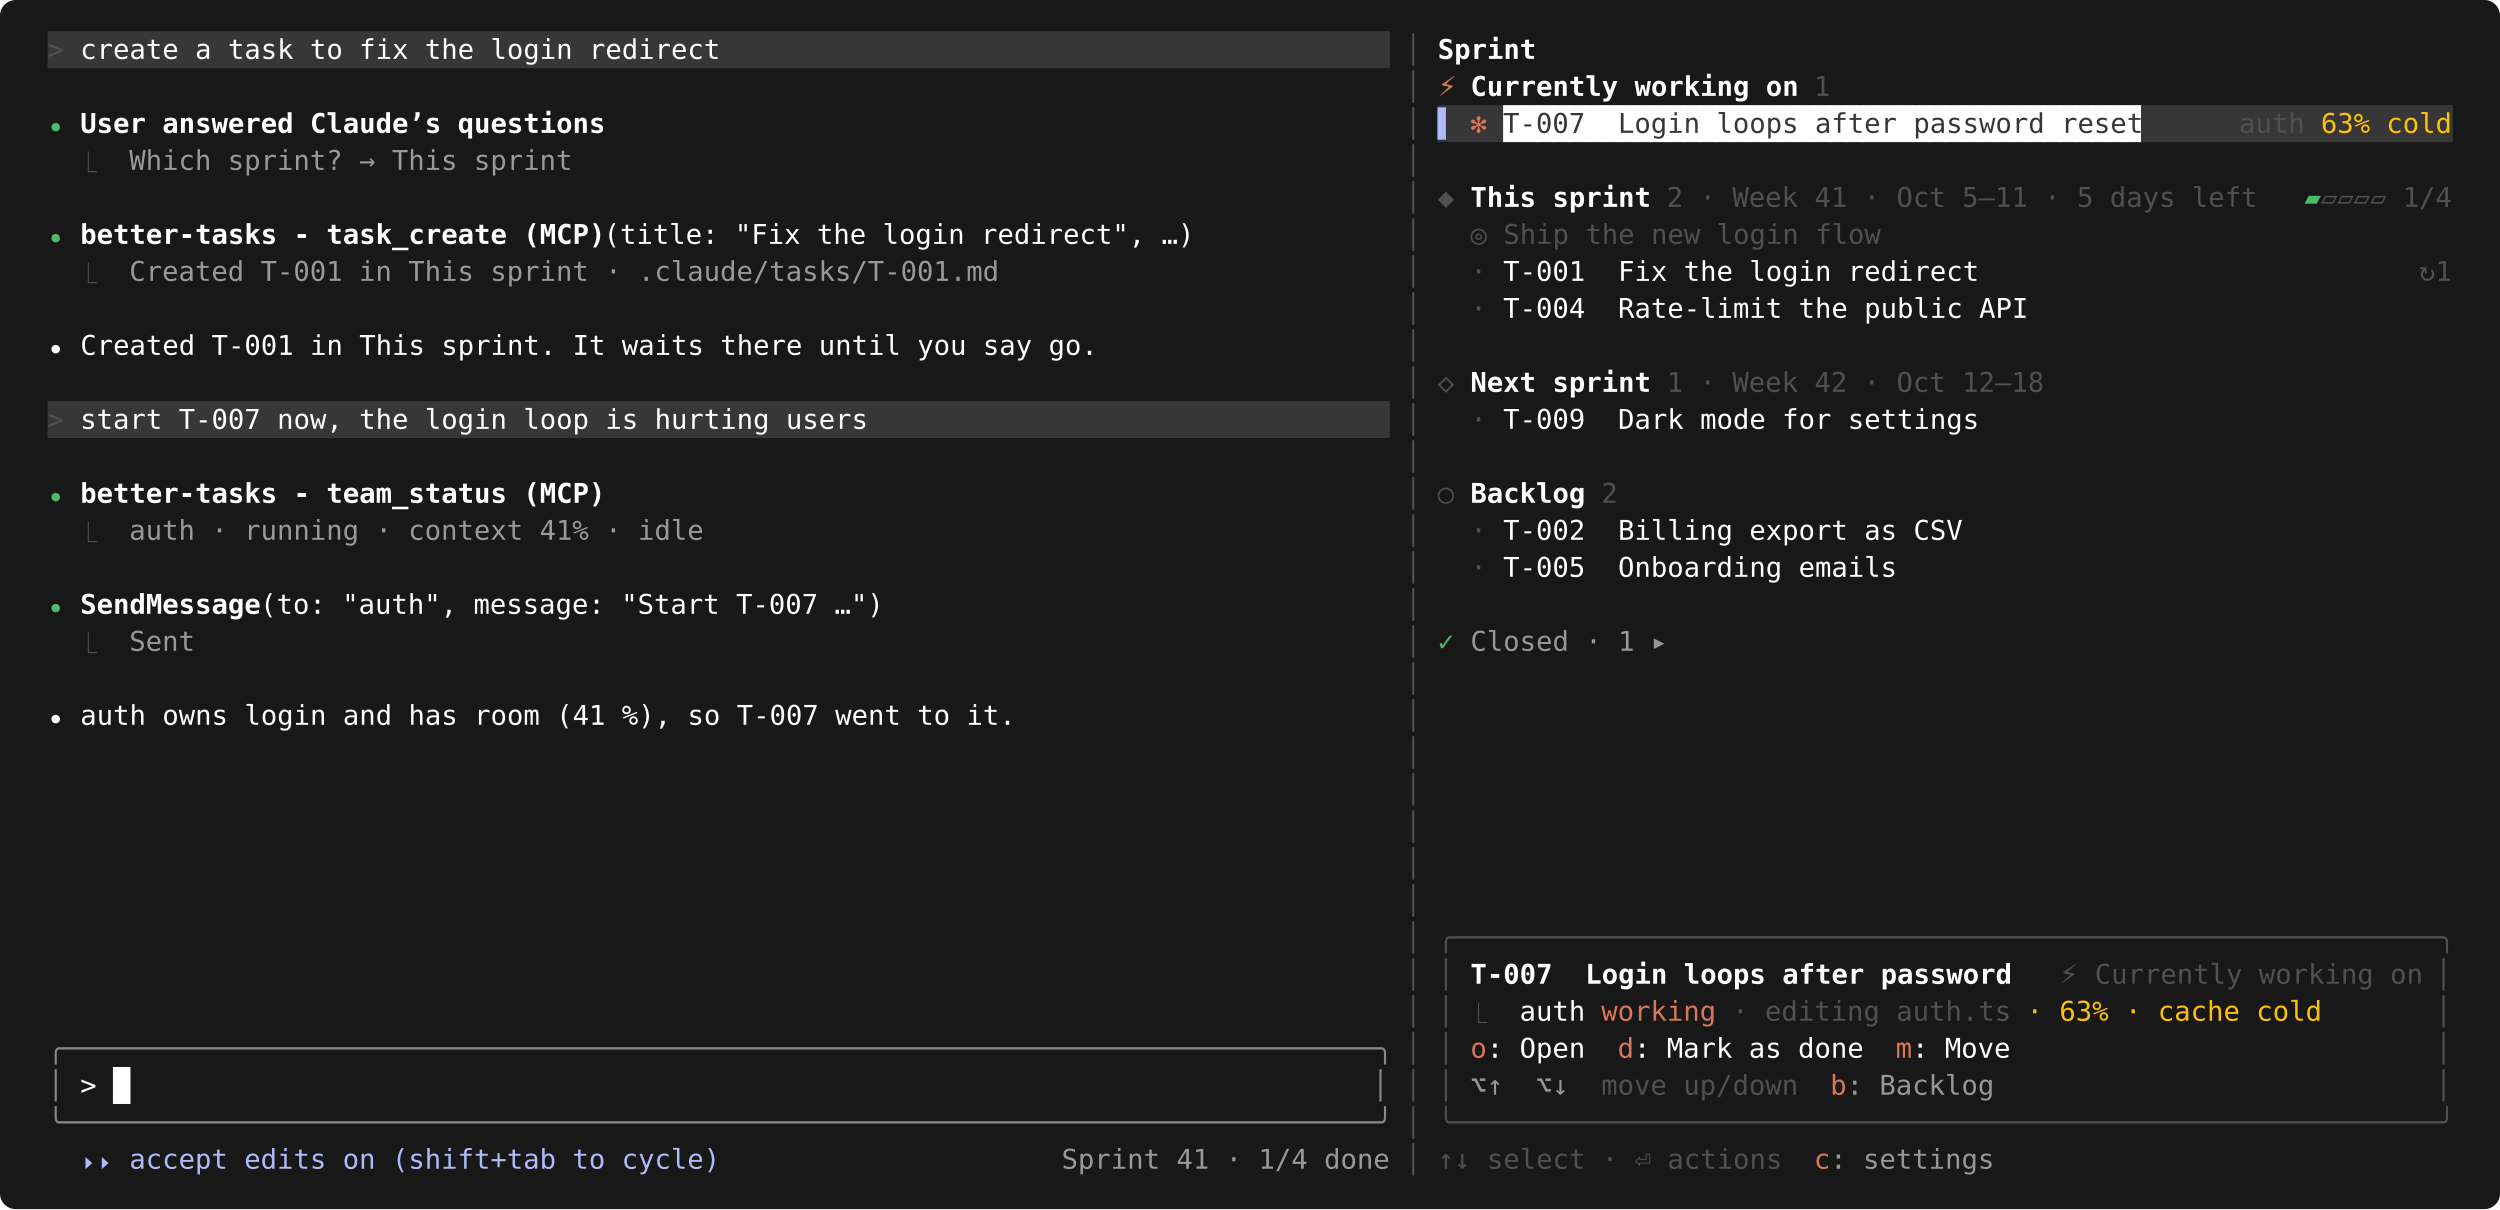
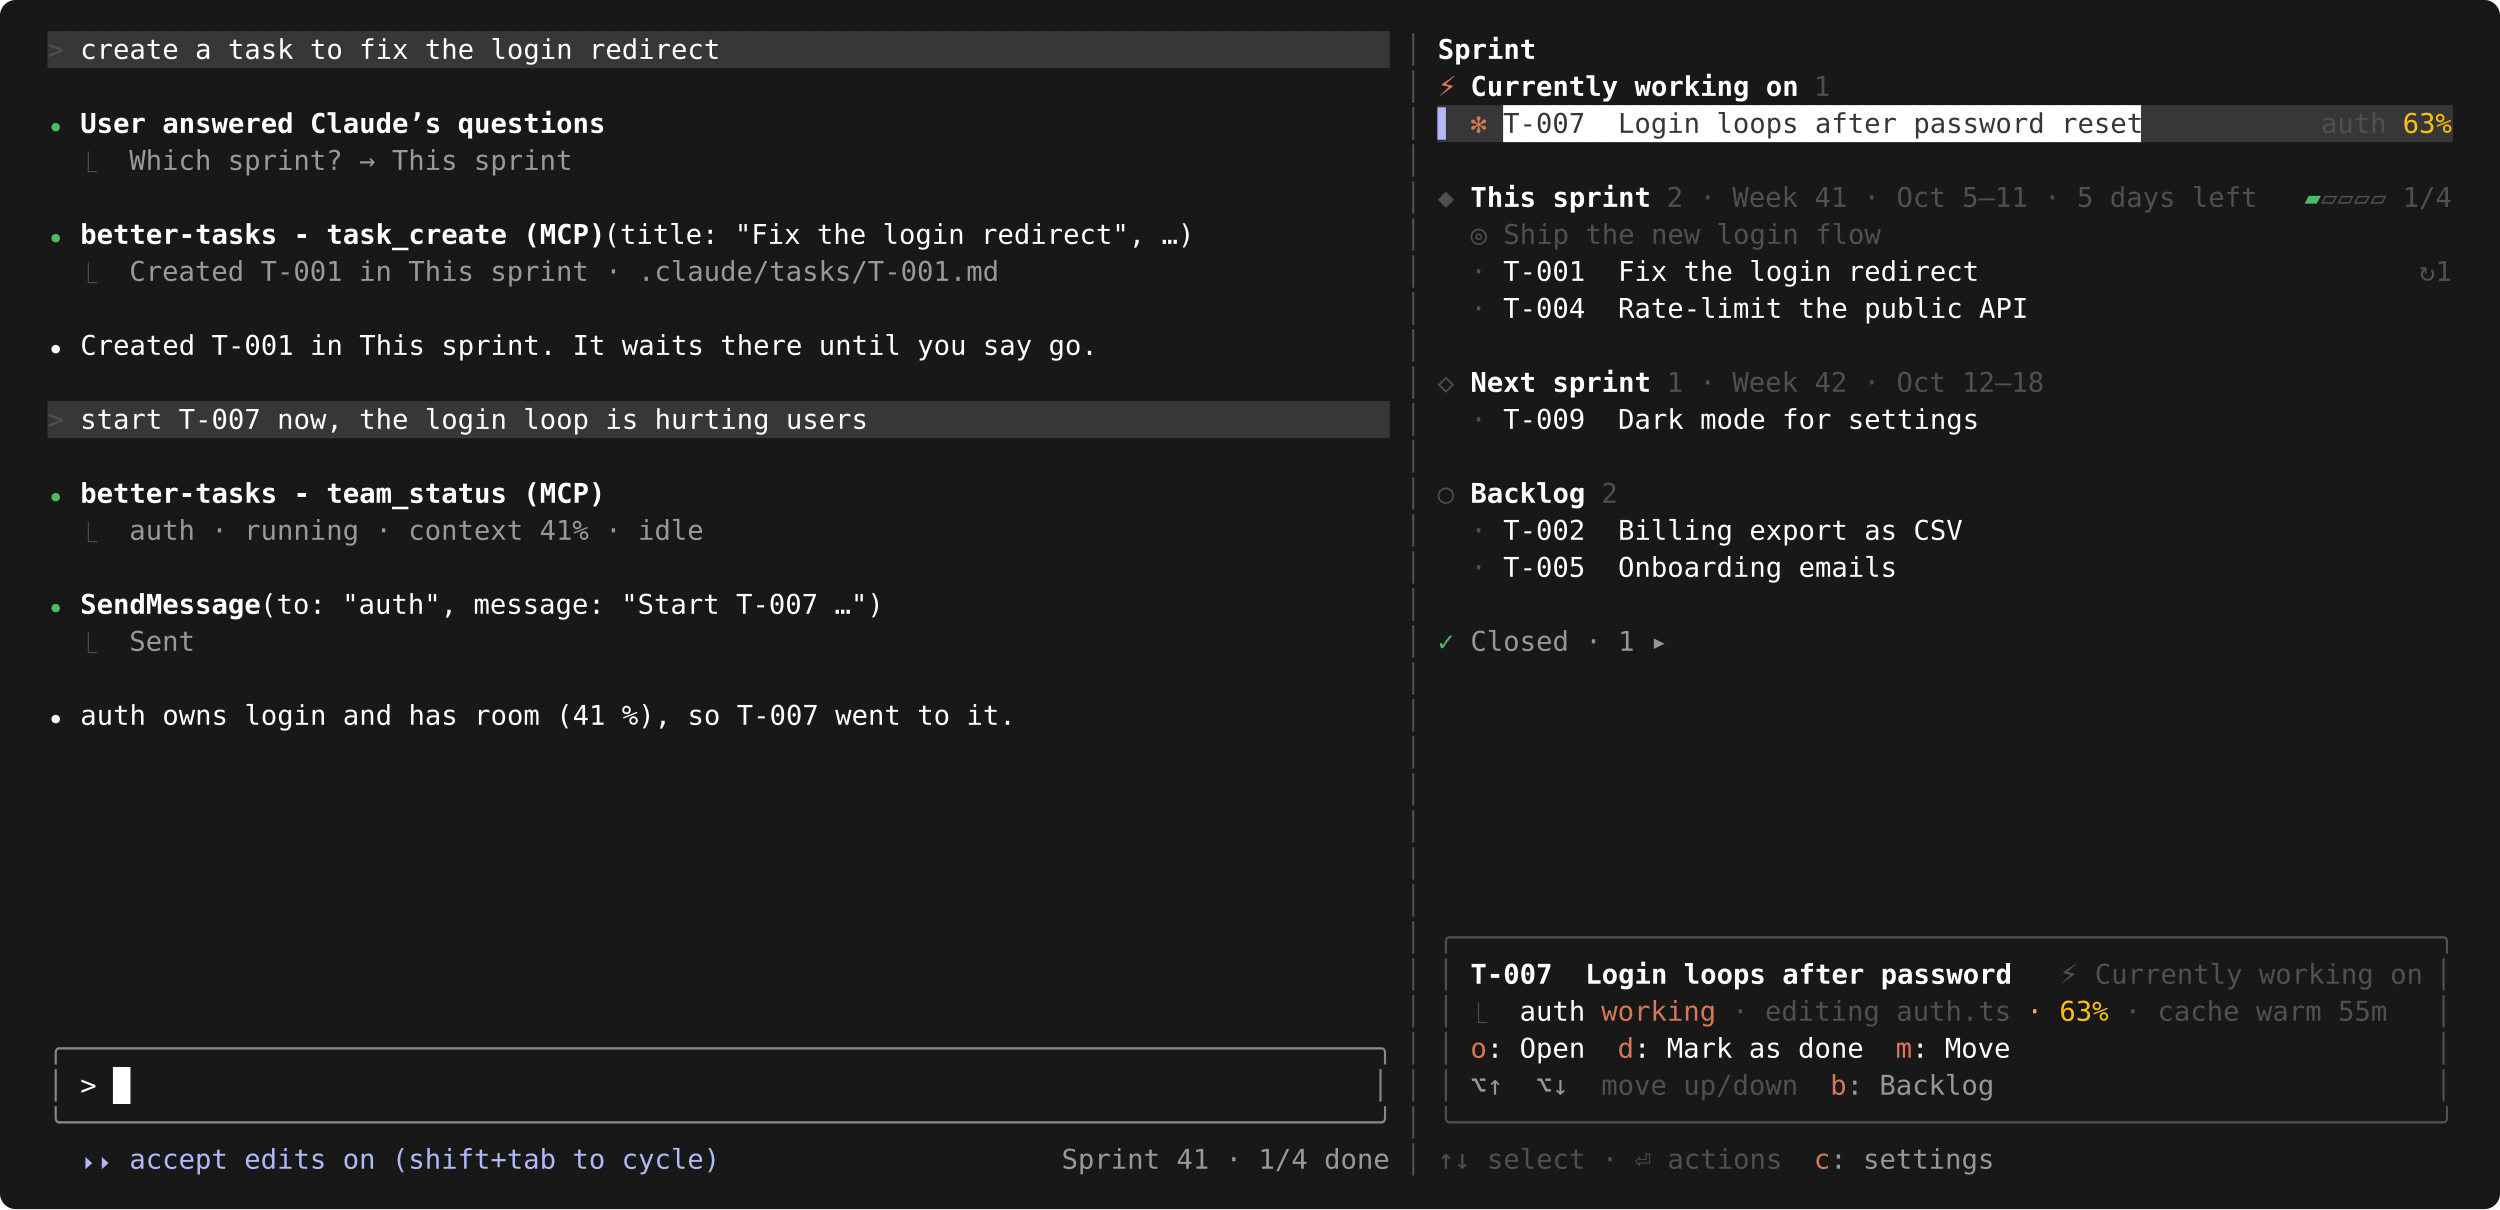
<svg xmlns="http://www.w3.org/2000/svg" width="1284" height="621" viewBox="0 0 1284 621" font-family="JetBrains Mono, SF Mono, Menlo, Consolas, monospace" font-size="14">
  <rect width="100%" height="100%" rx="8" fill="rgb(24,24,24)" />
  <rect x="24.4" y="16" width="9" height="19" fill="rgb(55,55,55)" />
  <rect x="32.8" y="16" width="9" height="19" fill="rgb(55,55,55)" />
  <rect x="41.2" y="16" width="9" height="19" fill="rgb(55,55,55)" />
  <rect x="49.6" y="16" width="9" height="19" fill="rgb(55,55,55)" />
  <rect x="58.0" y="16" width="9" height="19" fill="rgb(55,55,55)" />
  <rect x="66.4" y="16" width="9" height="19" fill="rgb(55,55,55)" />
  <rect x="74.8" y="16" width="9" height="19" fill="rgb(55,55,55)" />
  <rect x="83.2" y="16" width="9" height="19" fill="rgb(55,55,55)" />
  <rect x="91.6" y="16" width="9" height="19" fill="rgb(55,55,55)" />
  <rect x="100.0" y="16" width="9" height="19" fill="rgb(55,55,55)" />
  <rect x="108.4" y="16" width="9" height="19" fill="rgb(55,55,55)" />
  <rect x="116.8" y="16" width="9" height="19" fill="rgb(55,55,55)" />
  <rect x="125.2" y="16" width="9" height="19" fill="rgb(55,55,55)" />
  <rect x="133.6" y="16" width="9" height="19" fill="rgb(55,55,55)" />
  <rect x="142.0" y="16" width="9" height="19" fill="rgb(55,55,55)" />
  <rect x="150.4" y="16" width="9" height="19" fill="rgb(55,55,55)" />
  <rect x="158.8" y="16" width="9" height="19" fill="rgb(55,55,55)" />
  <rect x="167.2" y="16" width="9" height="19" fill="rgb(55,55,55)" />
  <rect x="175.6" y="16" width="9" height="19" fill="rgb(55,55,55)" />
  <rect x="184.0" y="16" width="9" height="19" fill="rgb(55,55,55)" />
  <rect x="192.4" y="16" width="9" height="19" fill="rgb(55,55,55)" />
  <rect x="200.8" y="16" width="9" height="19" fill="rgb(55,55,55)" />
  <rect x="209.2" y="16" width="9" height="19" fill="rgb(55,55,55)" />
  <rect x="217.6" y="16" width="9" height="19" fill="rgb(55,55,55)" />
  <rect x="226.0" y="16" width="9" height="19" fill="rgb(55,55,55)" />
  <rect x="234.4" y="16" width="9" height="19" fill="rgb(55,55,55)" />
  <rect x="242.8" y="16" width="9" height="19" fill="rgb(55,55,55)" />
  <rect x="251.2" y="16" width="9" height="19" fill="rgb(55,55,55)" />
  <rect x="259.6" y="16" width="9" height="19" fill="rgb(55,55,55)" />
  <rect x="268.0" y="16" width="9" height="19" fill="rgb(55,55,55)" />
  <rect x="276.4" y="16" width="9" height="19" fill="rgb(55,55,55)" />
  <rect x="284.8" y="16" width="9" height="19" fill="rgb(55,55,55)" />
  <rect x="293.2" y="16" width="9" height="19" fill="rgb(55,55,55)" />
  <rect x="301.6" y="16" width="9" height="19" fill="rgb(55,55,55)" />
  <rect x="310.0" y="16" width="9" height="19" fill="rgb(55,55,55)" />
  <rect x="318.4" y="16" width="9" height="19" fill="rgb(55,55,55)" />
  <rect x="326.8" y="16" width="9" height="19" fill="rgb(55,55,55)" />
  <rect x="335.2" y="16" width="9" height="19" fill="rgb(55,55,55)" />
  <rect x="343.6" y="16" width="9" height="19" fill="rgb(55,55,55)" />
  <rect x="352.0" y="16" width="9" height="19" fill="rgb(55,55,55)" />
  <rect x="360.4" y="16" width="9" height="19" fill="rgb(55,55,55)" />
  <rect x="368.8" y="16" width="9" height="19" fill="rgb(55,55,55)" />
  <rect x="377.2" y="16" width="9" height="19" fill="rgb(55,55,55)" />
  <rect x="385.6" y="16" width="9" height="19" fill="rgb(55,55,55)" />
  <rect x="394.0" y="16" width="9" height="19" fill="rgb(55,55,55)" />
  <rect x="402.4" y="16" width="9" height="19" fill="rgb(55,55,55)" />
  <rect x="410.8" y="16" width="9" height="19" fill="rgb(55,55,55)" />
  <rect x="419.2" y="16" width="9" height="19" fill="rgb(55,55,55)" />
  <rect x="427.6" y="16" width="9" height="19" fill="rgb(55,55,55)" />
  <rect x="436.0" y="16" width="9" height="19" fill="rgb(55,55,55)" />
  <rect x="444.4" y="16" width="9" height="19" fill="rgb(55,55,55)" />
  <rect x="452.8" y="16" width="9" height="19" fill="rgb(55,55,55)" />
  <rect x="461.2" y="16" width="9" height="19" fill="rgb(55,55,55)" />
  <rect x="469.6" y="16" width="9" height="19" fill="rgb(55,55,55)" />
  <rect x="478.0" y="16" width="9" height="19" fill="rgb(55,55,55)" />
  <rect x="486.4" y="16" width="9" height="19" fill="rgb(55,55,55)" />
  <rect x="494.8" y="16" width="9" height="19" fill="rgb(55,55,55)" />
  <rect x="503.2" y="16" width="9" height="19" fill="rgb(55,55,55)" />
  <rect x="511.6" y="16" width="9" height="19" fill="rgb(55,55,55)" />
  <rect x="520.0" y="16" width="9" height="19" fill="rgb(55,55,55)" />
  <rect x="528.4" y="16" width="9" height="19" fill="rgb(55,55,55)" />
  <rect x="536.8" y="16" width="9" height="19" fill="rgb(55,55,55)" />
  <rect x="545.2" y="16" width="9" height="19" fill="rgb(55,55,55)" />
  <rect x="553.6" y="16" width="9" height="19" fill="rgb(55,55,55)" />
  <rect x="562.0" y="16" width="9" height="19" fill="rgb(55,55,55)" />
  <rect x="570.4" y="16" width="9" height="19" fill="rgb(55,55,55)" />
  <rect x="578.8" y="16" width="9" height="19" fill="rgb(55,55,55)" />
  <rect x="587.2" y="16" width="9" height="19" fill="rgb(55,55,55)" />
  <rect x="595.6" y="16" width="9" height="19" fill="rgb(55,55,55)" />
  <rect x="604.0" y="16" width="9" height="19" fill="rgb(55,55,55)" />
  <rect x="612.4" y="16" width="9" height="19" fill="rgb(55,55,55)" />
  <rect x="620.8" y="16" width="9" height="19" fill="rgb(55,55,55)" />
  <rect x="629.2" y="16" width="9" height="19" fill="rgb(55,55,55)" />
  <rect x="637.6" y="16" width="9" height="19" fill="rgb(55,55,55)" />
  <rect x="646.0" y="16" width="9" height="19" fill="rgb(55,55,55)" />
  <rect x="654.4" y="16" width="9" height="19" fill="rgb(55,55,55)" />
  <rect x="662.8" y="16" width="9" height="19" fill="rgb(55,55,55)" />
  <rect x="671.2" y="16" width="9" height="19" fill="rgb(55,55,55)" />
  <rect x="679.6" y="16" width="9" height="19" fill="rgb(55,55,55)" />
  <rect x="688.0" y="16" width="9" height="19" fill="rgb(55,55,55)" />
  <rect x="696.4" y="16" width="9" height="19" fill="rgb(55,55,55)" />
  <rect x="704.8" y="16" width="9" height="19" fill="rgb(55,55,55)" />
  <text x="24.4" y="30.25" fill="rgb(80,80,80)" textLength="16.8" xml:space="preserve">&gt; </text>
  <text x="41.2" y="30.25" fill="rgb(255,255,255)" textLength="327.6" xml:space="preserve">create a task to fix the login redirect</text>
  <text x="721.6" y="30.25" fill="rgb(80,80,80)" textLength="8.4" xml:space="preserve">│</text>
  <text x="730.0" y="30.25" fill="rgb(255,255,255)" font-weight="bold" textLength="67.2" xml:space="preserve"> Sprint </text>
  <text x="721.6" y="49.25" fill="rgb(80,80,80)" textLength="8.4" xml:space="preserve">│</text>
  <text x="738.4" y="49.25" fill="rgb(215,119,87)" textLength="16.8" xml:space="preserve">⚡ </text>
  <text x="755.2" y="49.25" fill="rgb(255,255,255)" font-weight="bold" textLength="168.0" xml:space="preserve">Currently working on</text>
  <text x="923.2" y="49.25" fill="rgb(80,80,80)" textLength="16.8" xml:space="preserve"> 1</text>
  <rect x="738.4" y="54" width="9" height="19" fill="rgb(55,55,55)" />
  <rect x="746.8" y="54" width="9" height="19" fill="rgb(55,55,55)" />
  <rect x="755.2" y="54" width="9" height="19" fill="rgb(55,55,55)" />
  <rect x="763.6" y="54" width="9" height="19" fill="rgb(55,55,55)" />
  <rect x="772.0" y="54" width="9" height="19" fill="rgb(255,255,255)" />
  <rect x="780.4" y="54" width="9" height="19" fill="rgb(255,255,255)" />
  <rect x="788.8" y="54" width="9" height="19" fill="rgb(255,255,255)" />
  <rect x="797.2" y="54" width="9" height="19" fill="rgb(255,255,255)" />
  <rect x="805.6" y="54" width="9" height="19" fill="rgb(255,255,255)" />
  <rect x="814.0" y="54" width="9" height="19" fill="rgb(255,255,255)" />
  <rect x="822.4" y="54" width="9" height="19" fill="rgb(255,255,255)" />
  <rect x="830.8" y="54" width="9" height="19" fill="rgb(255,255,255)" />
  <rect x="839.2" y="54" width="9" height="19" fill="rgb(255,255,255)" />
  <rect x="847.6" y="54" width="9" height="19" fill="rgb(255,255,255)" />
  <rect x="856.0" y="54" width="9" height="19" fill="rgb(255,255,255)" />
  <rect x="864.4" y="54" width="9" height="19" fill="rgb(255,255,255)" />
  <rect x="872.8" y="54" width="9" height="19" fill="rgb(255,255,255)" />
  <rect x="881.2" y="54" width="9" height="19" fill="rgb(255,255,255)" />
  <rect x="889.6" y="54" width="9" height="19" fill="rgb(255,255,255)" />
  <rect x="898.0" y="54" width="9" height="19" fill="rgb(255,255,255)" />
  <rect x="906.4" y="54" width="9" height="19" fill="rgb(255,255,255)" />
  <rect x="914.8" y="54" width="9" height="19" fill="rgb(255,255,255)" />
  <rect x="923.2" y="54" width="9" height="19" fill="rgb(255,255,255)" />
  <rect x="931.6" y="54" width="9" height="19" fill="rgb(255,255,255)" />
  <rect x="940.0" y="54" width="9" height="19" fill="rgb(255,255,255)" />
  <rect x="948.4" y="54" width="9" height="19" fill="rgb(255,255,255)" />
  <rect x="956.8" y="54" width="9" height="19" fill="rgb(255,255,255)" />
  <rect x="965.2" y="54" width="9" height="19" fill="rgb(255,255,255)" />
  <rect x="973.6" y="54" width="9" height="19" fill="rgb(255,255,255)" />
  <rect x="982.0" y="54" width="9" height="19" fill="rgb(255,255,255)" />
  <rect x="990.4" y="54" width="9" height="19" fill="rgb(255,255,255)" />
  <rect x="998.8" y="54" width="9" height="19" fill="rgb(255,255,255)" />
  <rect x="1007.2" y="54" width="9" height="19" fill="rgb(255,255,255)" />
  <rect x="1015.6" y="54" width="9" height="19" fill="rgb(255,255,255)" />
  <rect x="1024.0" y="54" width="9" height="19" fill="rgb(255,255,255)" />
  <rect x="1032.4" y="54" width="9" height="19" fill="rgb(255,255,255)" />
  <rect x="1040.8" y="54" width="9" height="19" fill="rgb(255,255,255)" />
  <rect x="1049.2" y="54" width="9" height="19" fill="rgb(255,255,255)" />
  <rect x="1057.6" y="54" width="9" height="19" fill="rgb(255,255,255)" />
  <rect x="1066.0" y="54" width="9" height="19" fill="rgb(255,255,255)" />
  <rect x="1074.4" y="54" width="9" height="19" fill="rgb(255,255,255)" />
  <rect x="1082.8" y="54" width="9" height="19" fill="rgb(255,255,255)" />
  <rect x="1091.2" y="54" width="9" height="19" fill="rgb(255,255,255)" />
  <rect x="1099.6" y="54" width="9" height="19" fill="rgb(55,55,55)" />
  <rect x="1108.0" y="54" width="9" height="19" fill="rgb(55,55,55)" />
  <rect x="1116.4" y="54" width="9" height="19" fill="rgb(55,55,55)" />
  <rect x="1124.8" y="54" width="9" height="19" fill="rgb(55,55,55)" />
  <rect x="1133.2" y="54" width="9" height="19" fill="rgb(55,55,55)" />
  <rect x="1141.6" y="54" width="9" height="19" fill="rgb(55,55,55)" />
  <rect x="1150.0" y="54" width="9" height="19" fill="rgb(55,55,55)" />
  <rect x="1158.4" y="54" width="9" height="19" fill="rgb(55,55,55)" />
  <rect x="1166.8" y="54" width="9" height="19" fill="rgb(55,55,55)" />
  <rect x="1175.2" y="54" width="9" height="19" fill="rgb(55,55,55)" />
  <rect x="1183.6" y="54" width="9" height="19" fill="rgb(55,55,55)" />
  <rect x="1192.0" y="54" width="9" height="19" fill="rgb(55,55,55)" />
  <rect x="1200.4" y="54" width="9" height="19" fill="rgb(55,55,55)" />
  <rect x="1208.8" y="54" width="9" height="19" fill="rgb(55,55,55)" />
  <rect x="1217.2" y="54" width="9" height="19" fill="rgb(55,55,55)" />
  <rect x="1225.6" y="54" width="9" height="19" fill="rgb(55,55,55)" />
  <rect x="1234.0" y="54" width="9" height="19" fill="rgb(55,55,55)" />
  <rect x="1242.4" y="54" width="9" height="19" fill="rgb(55,55,55)" />
  <rect x="1250.8" y="54" width="9" height="19" fill="rgb(55,55,55)" />
  <text x="24.4" y="68.25" fill="rgb(78,186,101)" textLength="16.8" xml:space="preserve">⏺ </text>
  <text x="41.2" y="68.25" fill="rgb(255,255,255)" font-weight="bold" textLength="268.8" xml:space="preserve">User answered Claude’s questions</text>
  <text x="721.6" y="68.25" fill="rgb(80,80,80)" textLength="8.4" xml:space="preserve">│</text>
  <text x="738.4" y="68.25" fill="rgb(177,185,249)" textLength="8.4" xml:space="preserve">▌</text>
  <text x="755.2" y="68.25" fill="rgb(215,119,87)" textLength="8.4" xml:space="preserve">✻</text>
  <text x="772.0" y="68.25" fill="rgb(55,55,55)" textLength="327.6" xml:space="preserve">T-007  Login loops after password reset</text>
-   <text x="1150.0" y="68.25" fill="rgb(80,80,80)" textLength="33.6" xml:space="preserve">auth</text>
-   <text x="1192.0" y="68.25" fill="rgb(255,193,7)" textLength="25.2" xml:space="preserve">63%</text>
-   <text x="1225.6" y="68.25" fill="rgb(255,193,7)" textLength="33.6" xml:space="preserve">cold</text>
+   <text x="1192.0" y="68.25" fill="rgb(80,80,80)" textLength="33.6" xml:space="preserve">auth</text>
+   <text x="1234.0" y="68.25" fill="rgb(255,193,7)" textLength="25.2" xml:space="preserve">63%</text>
  <text x="24.4" y="87.25" fill="rgb(80,80,80)" textLength="42.0" xml:space="preserve">  ⎿  </text>
  <text x="66.4" y="87.25" fill="rgb(153,153,153)" textLength="226.8" xml:space="preserve">Which sprint? → This sprint</text>
  <text x="721.6" y="87.25" fill="rgb(80,80,80)" textLength="8.4" xml:space="preserve">│</text>
  <text x="721.6" y="106.25" fill="rgb(80,80,80)" textLength="8.4" xml:space="preserve">│</text>
  <text x="738.4" y="106.25" fill="rgb(80,80,80)" textLength="16.8" xml:space="preserve">◆ </text>
  <text x="755.2" y="106.25" fill="rgb(255,255,255)" font-weight="bold" textLength="92.4" xml:space="preserve">This sprint</text>
  <text x="847.6" y="106.25" fill="rgb(80,80,80)" textLength="310.8" xml:space="preserve"> 2 · Week 41 · Oct 5–11 · 5 days left</text>
  <text x="1183.6" y="106.25" fill="rgb(78,186,101)" textLength="8.4" xml:space="preserve">▰</text>
  <text x="1192.0" y="106.25" fill="rgb(80,80,80)" textLength="33.6" xml:space="preserve">▱▱▱▱</text>
  <text x="1234.0" y="106.25" fill="rgb(80,80,80)" textLength="25.2" xml:space="preserve">1/4</text>
  <text x="24.4" y="125.25" fill="rgb(78,186,101)" textLength="16.8" xml:space="preserve">⏺ </text>
  <text x="41.2" y="125.25" fill="rgb(255,255,255)" font-weight="bold" textLength="268.8" xml:space="preserve">better-tasks - task_create (MCP)</text>
  <text x="310.0" y="125.25" fill="rgb(255,255,255)" textLength="302.4" xml:space="preserve">(title: "Fix the login redirect", …)</text>
  <text x="721.6" y="125.25" fill="rgb(80,80,80)" textLength="8.4" xml:space="preserve">│</text>
  <text x="738.4" y="125.25" fill="rgb(80,80,80)" textLength="226.8" xml:space="preserve">  ◎ Ship the new login flow</text>
  <text x="24.4" y="144.25" fill="rgb(80,80,80)" textLength="42.0" xml:space="preserve">  ⎿  </text>
  <text x="66.4" y="144.25" fill="rgb(153,153,153)" textLength="445.2" xml:space="preserve">Created T-001 in This sprint · .claude/tasks/T-001.md</text>
  <text x="721.6" y="144.25" fill="rgb(80,80,80)" textLength="8.4" xml:space="preserve">│</text>
  <text x="755.2" y="144.25" fill="rgb(80,80,80)" textLength="8.4" xml:space="preserve">·</text>
  <text x="763.6" y="144.25" fill="rgb(255,255,255)" textLength="478.8" xml:space="preserve"> T-001  Fix the login redirect                           </text>
  <text x="1242.4" y="144.25" fill="rgb(80,80,80)" textLength="16.8" xml:space="preserve">↻1</text>
  <text x="721.6" y="163.25" fill="rgb(80,80,80)" textLength="8.4" xml:space="preserve">│</text>
  <text x="755.2" y="163.25" fill="rgb(80,80,80)" textLength="8.4" xml:space="preserve">·</text>
  <text x="763.6" y="163.25" fill="rgb(255,255,255)" textLength="504.0" xml:space="preserve"> T-004  Rate-limit the public API                           </text>
  <text x="24.4" y="182.25" fill="rgb(255,255,255)" textLength="537.6" xml:space="preserve">⏺ Created T-001 in This sprint. It waits there until you say go.</text>
  <text x="721.6" y="182.25" fill="rgb(80,80,80)" textLength="8.4" xml:space="preserve">│</text>
  <text x="721.6" y="201.25" fill="rgb(80,80,80)" textLength="8.4" xml:space="preserve">│</text>
  <text x="738.4" y="201.25" fill="rgb(80,80,80)" textLength="16.8" xml:space="preserve">◇ </text>
  <text x="755.2" y="201.25" fill="rgb(255,255,255)" font-weight="bold" textLength="92.4" xml:space="preserve">Next sprint</text>
  <text x="847.6" y="201.25" fill="rgb(80,80,80)" textLength="201.6" xml:space="preserve"> 1 · Week 42 · Oct 12–18</text>
  <rect x="24.4" y="206" width="9" height="19" fill="rgb(55,55,55)" />
  <rect x="32.8" y="206" width="9" height="19" fill="rgb(55,55,55)" />
  <rect x="41.2" y="206" width="9" height="19" fill="rgb(55,55,55)" />
  <rect x="49.6" y="206" width="9" height="19" fill="rgb(55,55,55)" />
  <rect x="58.0" y="206" width="9" height="19" fill="rgb(55,55,55)" />
  <rect x="66.4" y="206" width="9" height="19" fill="rgb(55,55,55)" />
  <rect x="74.8" y="206" width="9" height="19" fill="rgb(55,55,55)" />
  <rect x="83.2" y="206" width="9" height="19" fill="rgb(55,55,55)" />
  <rect x="91.6" y="206" width="9" height="19" fill="rgb(55,55,55)" />
  <rect x="100.0" y="206" width="9" height="19" fill="rgb(55,55,55)" />
  <rect x="108.4" y="206" width="9" height="19" fill="rgb(55,55,55)" />
  <rect x="116.8" y="206" width="9" height="19" fill="rgb(55,55,55)" />
  <rect x="125.2" y="206" width="9" height="19" fill="rgb(55,55,55)" />
  <rect x="133.6" y="206" width="9" height="19" fill="rgb(55,55,55)" />
  <rect x="142.0" y="206" width="9" height="19" fill="rgb(55,55,55)" />
  <rect x="150.4" y="206" width="9" height="19" fill="rgb(55,55,55)" />
  <rect x="158.8" y="206" width="9" height="19" fill="rgb(55,55,55)" />
  <rect x="167.2" y="206" width="9" height="19" fill="rgb(55,55,55)" />
  <rect x="175.6" y="206" width="9" height="19" fill="rgb(55,55,55)" />
  <rect x="184.0" y="206" width="9" height="19" fill="rgb(55,55,55)" />
  <rect x="192.4" y="206" width="9" height="19" fill="rgb(55,55,55)" />
  <rect x="200.8" y="206" width="9" height="19" fill="rgb(55,55,55)" />
  <rect x="209.2" y="206" width="9" height="19" fill="rgb(55,55,55)" />
  <rect x="217.6" y="206" width="9" height="19" fill="rgb(55,55,55)" />
  <rect x="226.0" y="206" width="9" height="19" fill="rgb(55,55,55)" />
  <rect x="234.4" y="206" width="9" height="19" fill="rgb(55,55,55)" />
  <rect x="242.8" y="206" width="9" height="19" fill="rgb(55,55,55)" />
  <rect x="251.2" y="206" width="9" height="19" fill="rgb(55,55,55)" />
  <rect x="259.6" y="206" width="9" height="19" fill="rgb(55,55,55)" />
  <rect x="268.0" y="206" width="9" height="19" fill="rgb(55,55,55)" />
  <rect x="276.4" y="206" width="9" height="19" fill="rgb(55,55,55)" />
  <rect x="284.8" y="206" width="9" height="19" fill="rgb(55,55,55)" />
  <rect x="293.2" y="206" width="9" height="19" fill="rgb(55,55,55)" />
  <rect x="301.6" y="206" width="9" height="19" fill="rgb(55,55,55)" />
  <rect x="310.0" y="206" width="9" height="19" fill="rgb(55,55,55)" />
  <rect x="318.4" y="206" width="9" height="19" fill="rgb(55,55,55)" />
  <rect x="326.8" y="206" width="9" height="19" fill="rgb(55,55,55)" />
  <rect x="335.2" y="206" width="9" height="19" fill="rgb(55,55,55)" />
  <rect x="343.6" y="206" width="9" height="19" fill="rgb(55,55,55)" />
  <rect x="352.0" y="206" width="9" height="19" fill="rgb(55,55,55)" />
  <rect x="360.4" y="206" width="9" height="19" fill="rgb(55,55,55)" />
  <rect x="368.8" y="206" width="9" height="19" fill="rgb(55,55,55)" />
  <rect x="377.2" y="206" width="9" height="19" fill="rgb(55,55,55)" />
  <rect x="385.6" y="206" width="9" height="19" fill="rgb(55,55,55)" />
  <rect x="394.0" y="206" width="9" height="19" fill="rgb(55,55,55)" />
  <rect x="402.4" y="206" width="9" height="19" fill="rgb(55,55,55)" />
  <rect x="410.8" y="206" width="9" height="19" fill="rgb(55,55,55)" />
  <rect x="419.2" y="206" width="9" height="19" fill="rgb(55,55,55)" />
  <rect x="427.6" y="206" width="9" height="19" fill="rgb(55,55,55)" />
  <rect x="436.0" y="206" width="9" height="19" fill="rgb(55,55,55)" />
  <rect x="444.4" y="206" width="9" height="19" fill="rgb(55,55,55)" />
  <rect x="452.8" y="206" width="9" height="19" fill="rgb(55,55,55)" />
  <rect x="461.2" y="206" width="9" height="19" fill="rgb(55,55,55)" />
  <rect x="469.6" y="206" width="9" height="19" fill="rgb(55,55,55)" />
  <rect x="478.0" y="206" width="9" height="19" fill="rgb(55,55,55)" />
  <rect x="486.4" y="206" width="9" height="19" fill="rgb(55,55,55)" />
  <rect x="494.8" y="206" width="9" height="19" fill="rgb(55,55,55)" />
  <rect x="503.2" y="206" width="9" height="19" fill="rgb(55,55,55)" />
  <rect x="511.6" y="206" width="9" height="19" fill="rgb(55,55,55)" />
  <rect x="520.0" y="206" width="9" height="19" fill="rgb(55,55,55)" />
  <rect x="528.4" y="206" width="9" height="19" fill="rgb(55,55,55)" />
  <rect x="536.8" y="206" width="9" height="19" fill="rgb(55,55,55)" />
  <rect x="545.2" y="206" width="9" height="19" fill="rgb(55,55,55)" />
  <rect x="553.6" y="206" width="9" height="19" fill="rgb(55,55,55)" />
  <rect x="562.0" y="206" width="9" height="19" fill="rgb(55,55,55)" />
  <rect x="570.4" y="206" width="9" height="19" fill="rgb(55,55,55)" />
  <rect x="578.8" y="206" width="9" height="19" fill="rgb(55,55,55)" />
  <rect x="587.2" y="206" width="9" height="19" fill="rgb(55,55,55)" />
  <rect x="595.6" y="206" width="9" height="19" fill="rgb(55,55,55)" />
  <rect x="604.0" y="206" width="9" height="19" fill="rgb(55,55,55)" />
  <rect x="612.4" y="206" width="9" height="19" fill="rgb(55,55,55)" />
  <rect x="620.8" y="206" width="9" height="19" fill="rgb(55,55,55)" />
  <rect x="629.2" y="206" width="9" height="19" fill="rgb(55,55,55)" />
  <rect x="637.6" y="206" width="9" height="19" fill="rgb(55,55,55)" />
  <rect x="646.0" y="206" width="9" height="19" fill="rgb(55,55,55)" />
  <rect x="654.4" y="206" width="9" height="19" fill="rgb(55,55,55)" />
  <rect x="662.8" y="206" width="9" height="19" fill="rgb(55,55,55)" />
  <rect x="671.2" y="206" width="9" height="19" fill="rgb(55,55,55)" />
  <rect x="679.6" y="206" width="9" height="19" fill="rgb(55,55,55)" />
  <rect x="688.0" y="206" width="9" height="19" fill="rgb(55,55,55)" />
  <rect x="696.4" y="206" width="9" height="19" fill="rgb(55,55,55)" />
  <rect x="704.8" y="206" width="9" height="19" fill="rgb(55,55,55)" />
  <text x="24.4" y="220.25" fill="rgb(80,80,80)" textLength="16.8" xml:space="preserve">&gt; </text>
  <text x="41.2" y="220.25" fill="rgb(255,255,255)" textLength="403.2" xml:space="preserve">start T-007 now, the login loop is hurting users</text>
  <text x="721.6" y="220.25" fill="rgb(80,80,80)" textLength="8.4" xml:space="preserve">│</text>
  <text x="755.2" y="220.25" fill="rgb(80,80,80)" textLength="8.4" xml:space="preserve">·</text>
  <text x="763.6" y="220.25" fill="rgb(255,255,255)" textLength="504.0" xml:space="preserve"> T-009  Dark mode for settings                              </text>
  <text x="721.6" y="239.25" fill="rgb(80,80,80)" textLength="8.4" xml:space="preserve">│</text>
  <text x="24.4" y="258.25" fill="rgb(78,186,101)" textLength="16.8" xml:space="preserve">⏺ </text>
  <text x="41.2" y="258.25" fill="rgb(255,255,255)" font-weight="bold" textLength="268.8" xml:space="preserve">better-tasks - team_status (MCP)</text>
  <text x="721.6" y="258.25" fill="rgb(80,80,80)" textLength="8.4" xml:space="preserve">│</text>
  <text x="738.4" y="258.25" fill="rgb(80,80,80)" textLength="16.8" xml:space="preserve">○ </text>
  <text x="755.2" y="258.25" fill="rgb(255,255,255)" font-weight="bold" textLength="58.8" xml:space="preserve">Backlog</text>
  <text x="814.0" y="258.25" fill="rgb(80,80,80)" textLength="16.8" xml:space="preserve"> 2</text>
  <text x="24.4" y="277.25" fill="rgb(80,80,80)" textLength="42.0" xml:space="preserve">  ⎿  </text>
  <text x="66.4" y="277.25" fill="rgb(153,153,153)" textLength="294.0" xml:space="preserve">auth · running · context 41% · idle</text>
  <text x="721.6" y="277.25" fill="rgb(80,80,80)" textLength="8.4" xml:space="preserve">│</text>
  <text x="755.2" y="277.25" fill="rgb(80,80,80)" textLength="8.4" xml:space="preserve">·</text>
  <text x="763.6" y="277.25" fill="rgb(255,255,255)" textLength="504.0" xml:space="preserve"> T-002  Billing export as CSV                               </text>
  <text x="721.6" y="296.25" fill="rgb(80,80,80)" textLength="8.4" xml:space="preserve">│</text>
  <text x="755.2" y="296.25" fill="rgb(80,80,80)" textLength="8.4" xml:space="preserve">·</text>
  <text x="763.6" y="296.25" fill="rgb(255,255,255)" textLength="504.0" xml:space="preserve"> T-005  Onboarding emails                                   </text>
  <text x="24.4" y="315.25" fill="rgb(78,186,101)" textLength="16.8" xml:space="preserve">⏺ </text>
  <text x="41.2" y="315.25" fill="rgb(255,255,255)" font-weight="bold" textLength="92.4" xml:space="preserve">SendMessage</text>
  <text x="133.6" y="315.25" fill="rgb(255,255,255)" textLength="319.2" xml:space="preserve">(to: "auth", message: "Start T-007 …")</text>
  <text x="721.6" y="315.25" fill="rgb(80,80,80)" textLength="8.4" xml:space="preserve">│</text>
  <text x="24.4" y="334.25" fill="rgb(80,80,80)" textLength="42.0" xml:space="preserve">  ⎿  </text>
  <text x="66.4" y="334.25" fill="rgb(153,153,153)" textLength="33.6" xml:space="preserve">Sent</text>
  <text x="721.6" y="334.25" fill="rgb(80,80,80)" textLength="8.4" xml:space="preserve">│</text>
  <text x="738.4" y="334.25" fill="rgb(78,186,101)" textLength="8.4" xml:space="preserve">✓</text>
  <text x="755.2" y="334.25" fill="rgb(255,255,255)" opacity="0.55" textLength="100.8" xml:space="preserve">Closed · 1 ▸</text>
  <text x="721.6" y="353.25" fill="rgb(80,80,80)" textLength="8.4" xml:space="preserve">│</text>
  <text x="24.4" y="372.25" fill="rgb(255,255,255)" textLength="495.6" xml:space="preserve">⏺ auth owns login and has room (41 %), so T-007 went to it.</text>
  <text x="721.6" y="372.25" fill="rgb(80,80,80)" textLength="8.4" xml:space="preserve">│</text>
  <text x="721.6" y="391.25" fill="rgb(80,80,80)" textLength="8.4" xml:space="preserve">│</text>
  <text x="721.6" y="410.25" fill="rgb(80,80,80)" textLength="8.4" xml:space="preserve">│</text>
  <text x="721.6" y="429.25" fill="rgb(80,80,80)" textLength="8.4" xml:space="preserve">│</text>
  <text x="721.6" y="448.25" fill="rgb(80,80,80)" textLength="8.4" xml:space="preserve">│</text>
  <text x="721.6" y="467.25" fill="rgb(80,80,80)" textLength="8.4" xml:space="preserve">│</text>
  <text x="721.6" y="486.25" fill="rgb(80,80,80)" textLength="8.4" xml:space="preserve">│</text>
  <text x="738.4" y="486.25" fill="rgb(80,80,80)" textLength="520.8" xml:space="preserve">╭────────────────────────────────────────────────────────────╮</text>
  <text x="721.6" y="505.25" fill="rgb(80,80,80)" textLength="8.4" xml:space="preserve">│</text>
  <text x="738.4" y="505.25" fill="rgb(80,80,80)" textLength="8.4" xml:space="preserve">│</text>
  <text x="755.2" y="505.25" fill="rgb(255,255,255)" font-weight="bold" textLength="285.6" xml:space="preserve">T-007  Login loops after password </text>
  <text x="1057.6" y="505.25" fill="rgb(80,80,80)" textLength="184.8" xml:space="preserve">⚡ Currently working on</text>
  <text x="1250.8" y="505.25" fill="rgb(80,80,80)" textLength="8.4" xml:space="preserve">│</text>
  <text x="721.6" y="524.25" fill="rgb(80,80,80)" textLength="8.4" xml:space="preserve">│</text>
  <text x="738.4" y="524.25" fill="rgb(80,80,80)" textLength="8.4" xml:space="preserve">│</text>
  <text x="755.2" y="524.25" fill="rgb(80,80,80)" textLength="8.4" xml:space="preserve">⎿</text>
  <text x="763.6" y="524.25" fill="rgb(255,255,255)" textLength="58.8" xml:space="preserve">  auth </text>
  <text x="822.4" y="524.25" fill="rgb(215,119,87)" textLength="58.8" xml:space="preserve">working</text>
  <text x="881.2" y="524.25" fill="rgb(80,80,80)" textLength="151.2" xml:space="preserve"> · editing auth.ts</text>
-   <text x="1032.4" y="524.25" fill="rgb(255,193,7)" textLength="159.6" xml:space="preserve"> · 63% · cache cold</text>
+   <text x="1032.4" y="524.25" fill="rgb(255,193,7)" textLength="50.4" xml:space="preserve"> · 63%</text>
+   <text x="1082.8" y="524.25" fill="rgb(80,80,80)" textLength="142.8" xml:space="preserve"> · cache warm 55m</text>
  <text x="1250.8" y="524.25" fill="rgb(80,80,80)" textLength="8.4" xml:space="preserve">│</text>
  <text x="24.4" y="543.25" fill="rgb(136,136,136)" textLength="688.8" xml:space="preserve">╭────────────────────────────────────────────────────────────────────────────────╮</text>
  <text x="721.6" y="543.25" fill="rgb(80,80,80)" textLength="8.4" xml:space="preserve">│</text>
  <text x="738.4" y="543.25" fill="rgb(80,80,80)" textLength="8.4" xml:space="preserve">│</text>
  <text x="755.2" y="543.25" fill="rgb(215,119,87)" textLength="8.4" xml:space="preserve">o</text>
  <text x="763.6" y="543.25" fill="rgb(255,255,255)" textLength="67.2" xml:space="preserve">: Open  </text>
  <text x="830.8" y="543.25" fill="rgb(215,119,87)" textLength="8.4" xml:space="preserve">d</text>
  <text x="839.2" y="543.25" fill="rgb(255,255,255)" textLength="134.4" xml:space="preserve">: Mark as done  </text>
  <text x="973.6" y="543.25" fill="rgb(215,119,87)" textLength="8.4" xml:space="preserve">m</text>
  <text x="982.0" y="543.25" fill="rgb(255,255,255)" textLength="268.8" xml:space="preserve">: Move                          </text>
  <text x="1250.8" y="543.25" fill="rgb(80,80,80)" textLength="8.4" xml:space="preserve">│</text>
  <rect x="58.0" y="548" width="9" height="19" fill="rgb(255,255,255)" />
  <text x="24.4" y="562.25" fill="rgb(136,136,136)" textLength="8.4" xml:space="preserve">│</text>
  <text x="41.2" y="562.25" fill="rgb(255,255,255)" textLength="8.4" xml:space="preserve">&gt;</text>
  <text x="704.8" y="562.25" fill="rgb(136,136,136)" textLength="8.4" xml:space="preserve">│</text>
  <text x="721.6" y="562.25" fill="rgb(80,80,80)" textLength="8.4" xml:space="preserve">│</text>
  <text x="738.4" y="562.25" fill="rgb(80,80,80)" textLength="8.4" xml:space="preserve">│</text>
  <text x="755.2" y="562.25" fill="rgb(255,255,255)" opacity="0.55" textLength="16.8" xml:space="preserve">⌥↑</text>
  <text x="788.8" y="562.25" fill="rgb(255,255,255)" opacity="0.55" textLength="16.8" xml:space="preserve">⌥↓</text>
  <text x="822.4" y="562.25" fill="rgb(80,80,80)" textLength="100.8" xml:space="preserve">move up/down</text>
  <text x="940.0" y="562.25" fill="rgb(215,119,87)" textLength="8.4" xml:space="preserve">b</text>
  <text x="948.4" y="562.25" fill="rgb(255,255,255)" opacity="0.55" textLength="75.6" xml:space="preserve">: Backlog</text>
  <text x="1250.8" y="562.25" fill="rgb(80,80,80)" textLength="8.4" xml:space="preserve">│</text>
  <text x="24.4" y="581.25" fill="rgb(136,136,136)" textLength="688.8" xml:space="preserve">╰────────────────────────────────────────────────────────────────────────────────╯</text>
  <text x="721.6" y="581.25" fill="rgb(80,80,80)" textLength="8.4" xml:space="preserve">│</text>
  <text x="738.4" y="581.25" fill="rgb(80,80,80)" textLength="520.8" xml:space="preserve">╰────────────────────────────────────────────────────────────╯</text>
  <text x="24.4" y="600.25" fill="rgb(177,185,249)" textLength="344.4" xml:space="preserve">  ⏵⏵ accept edits on (shift+tab to cycle)</text>
  <text x="545.2" y="600.25" fill="rgb(153,153,153)" textLength="168.0" xml:space="preserve">Sprint 41 · 1/4 done</text>
  <text x="721.6" y="600.25" fill="rgb(80,80,80)" textLength="8.4" xml:space="preserve">│</text>
  <text x="738.4" y="600.25" fill="rgb(80,80,80)" textLength="176.4" xml:space="preserve">↑↓ select · ⏎ actions</text>
  <text x="931.6" y="600.25" fill="rgb(215,119,87)" textLength="8.4" xml:space="preserve">c</text>
  <text x="940.0" y="600.25" fill="rgb(255,255,255)" opacity="0.55" textLength="84.0" xml:space="preserve">: settings</text>
</svg>
